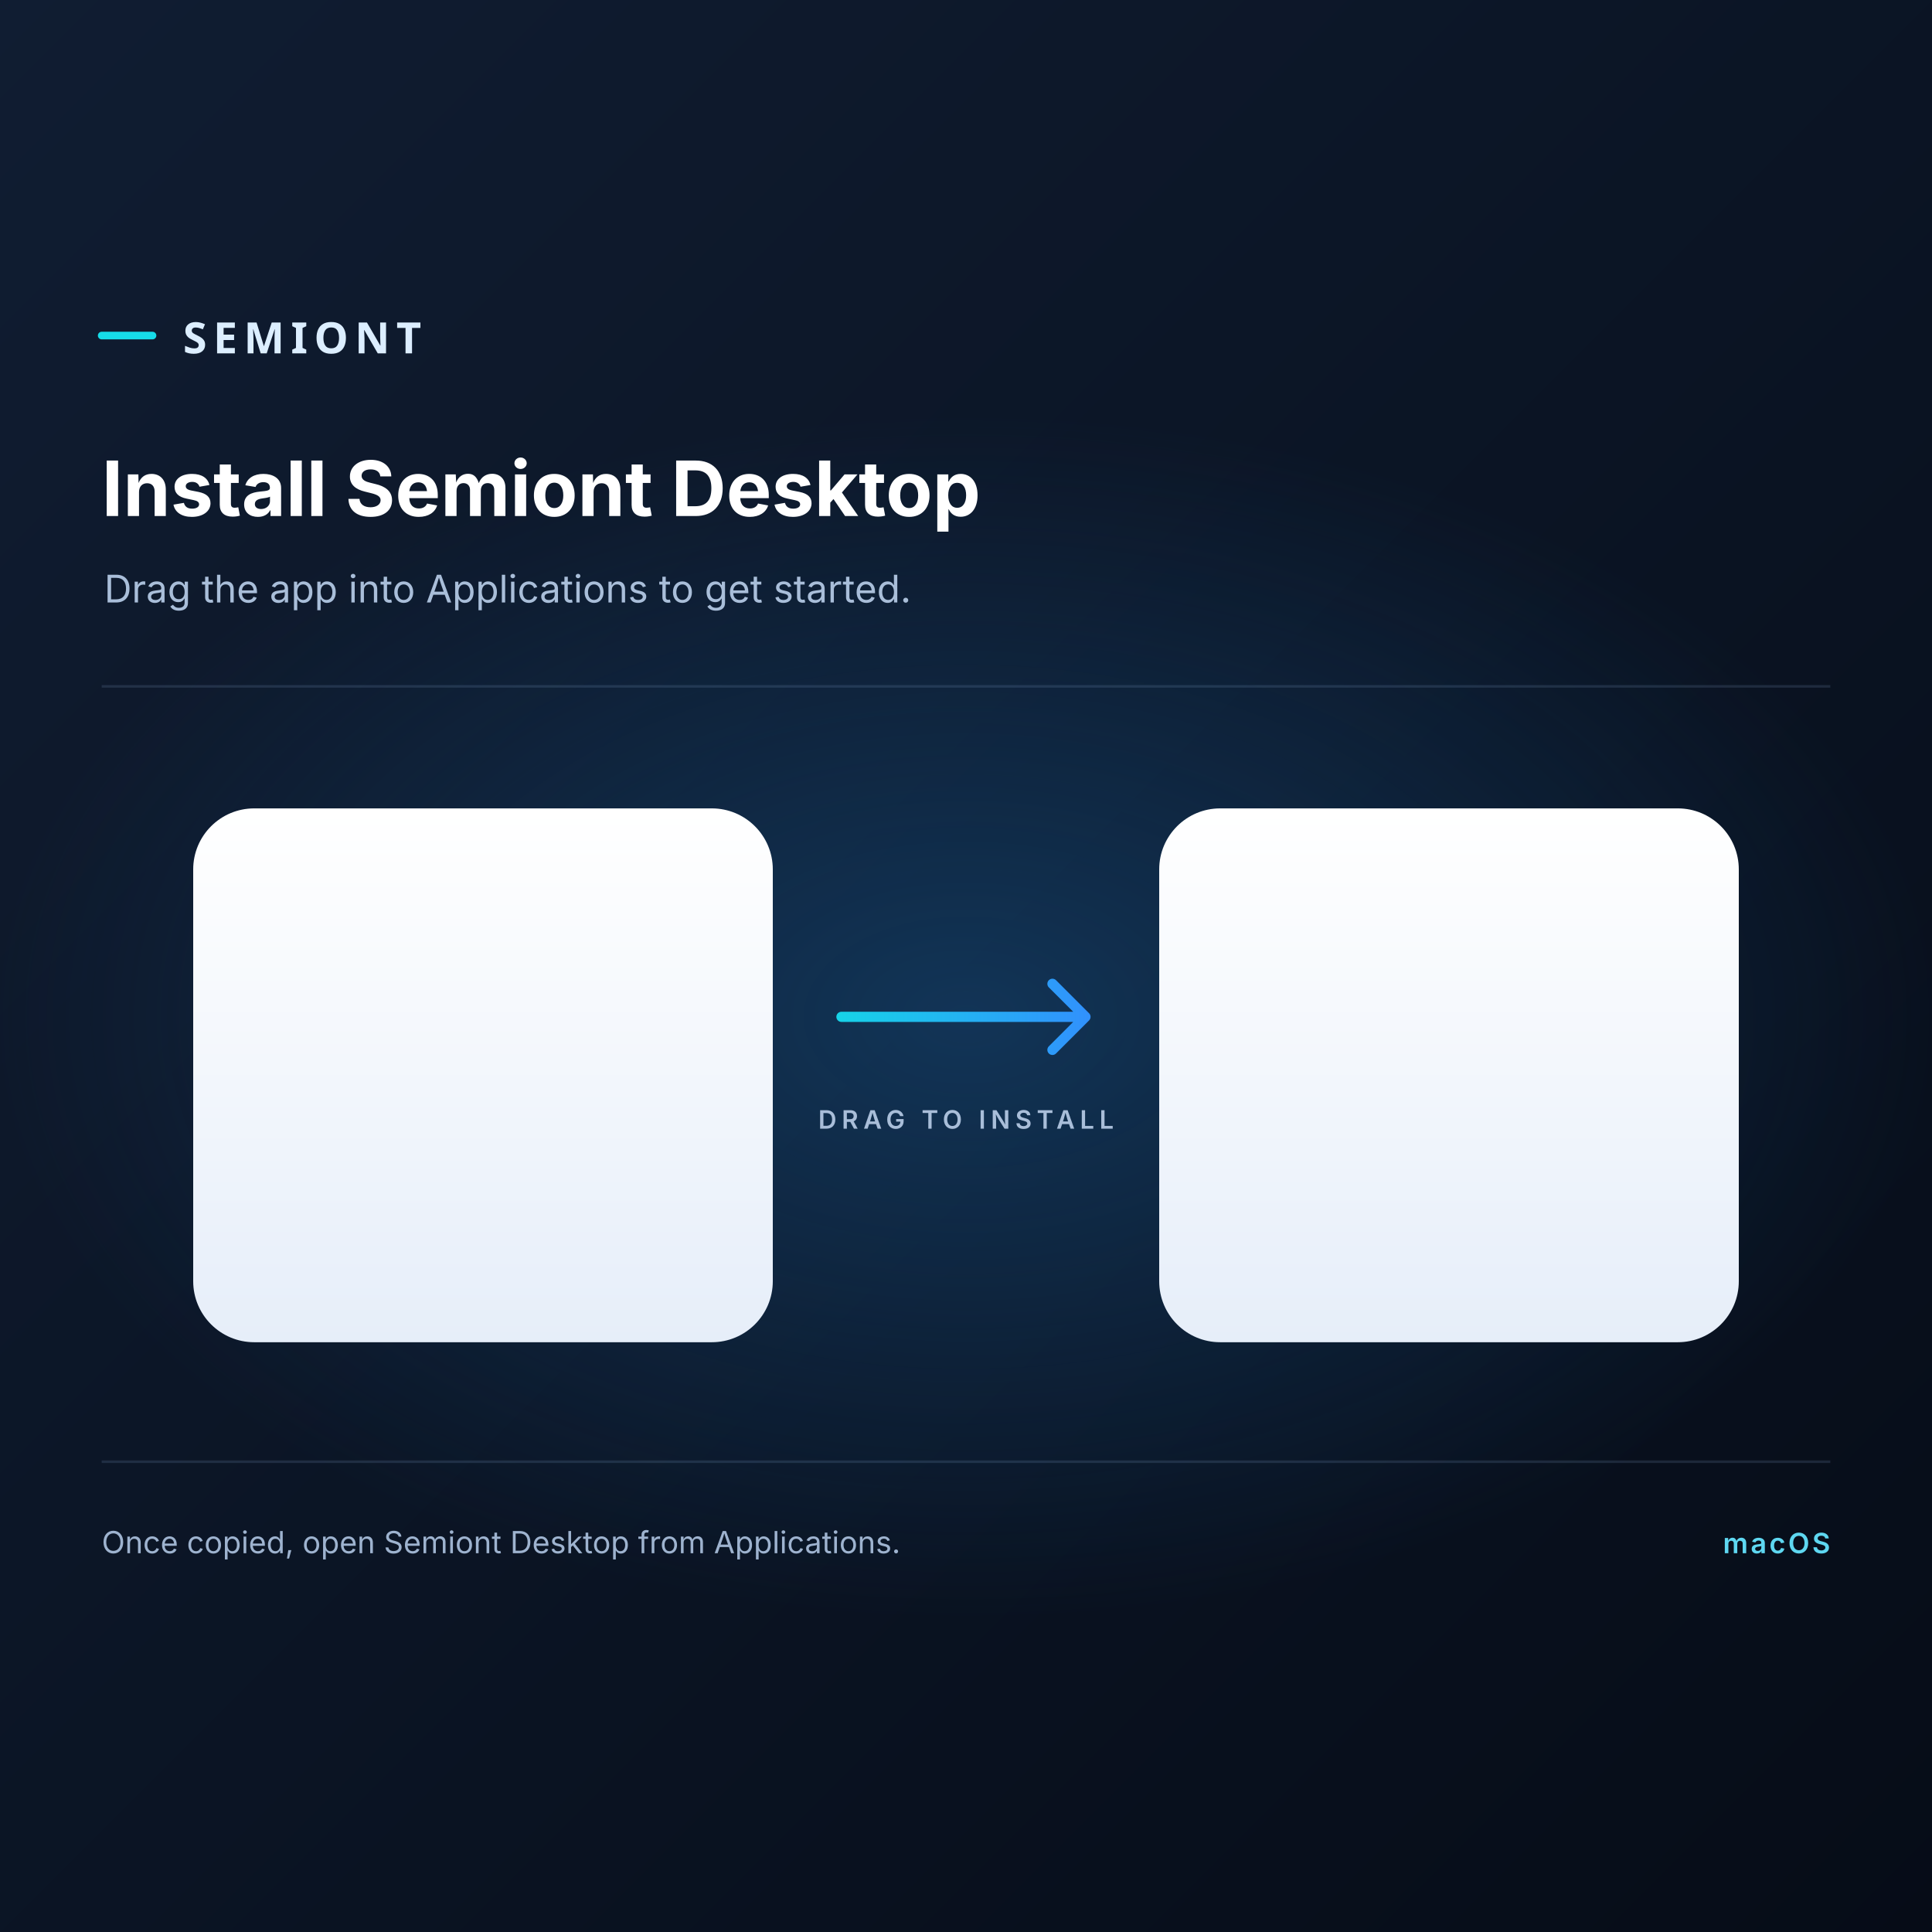
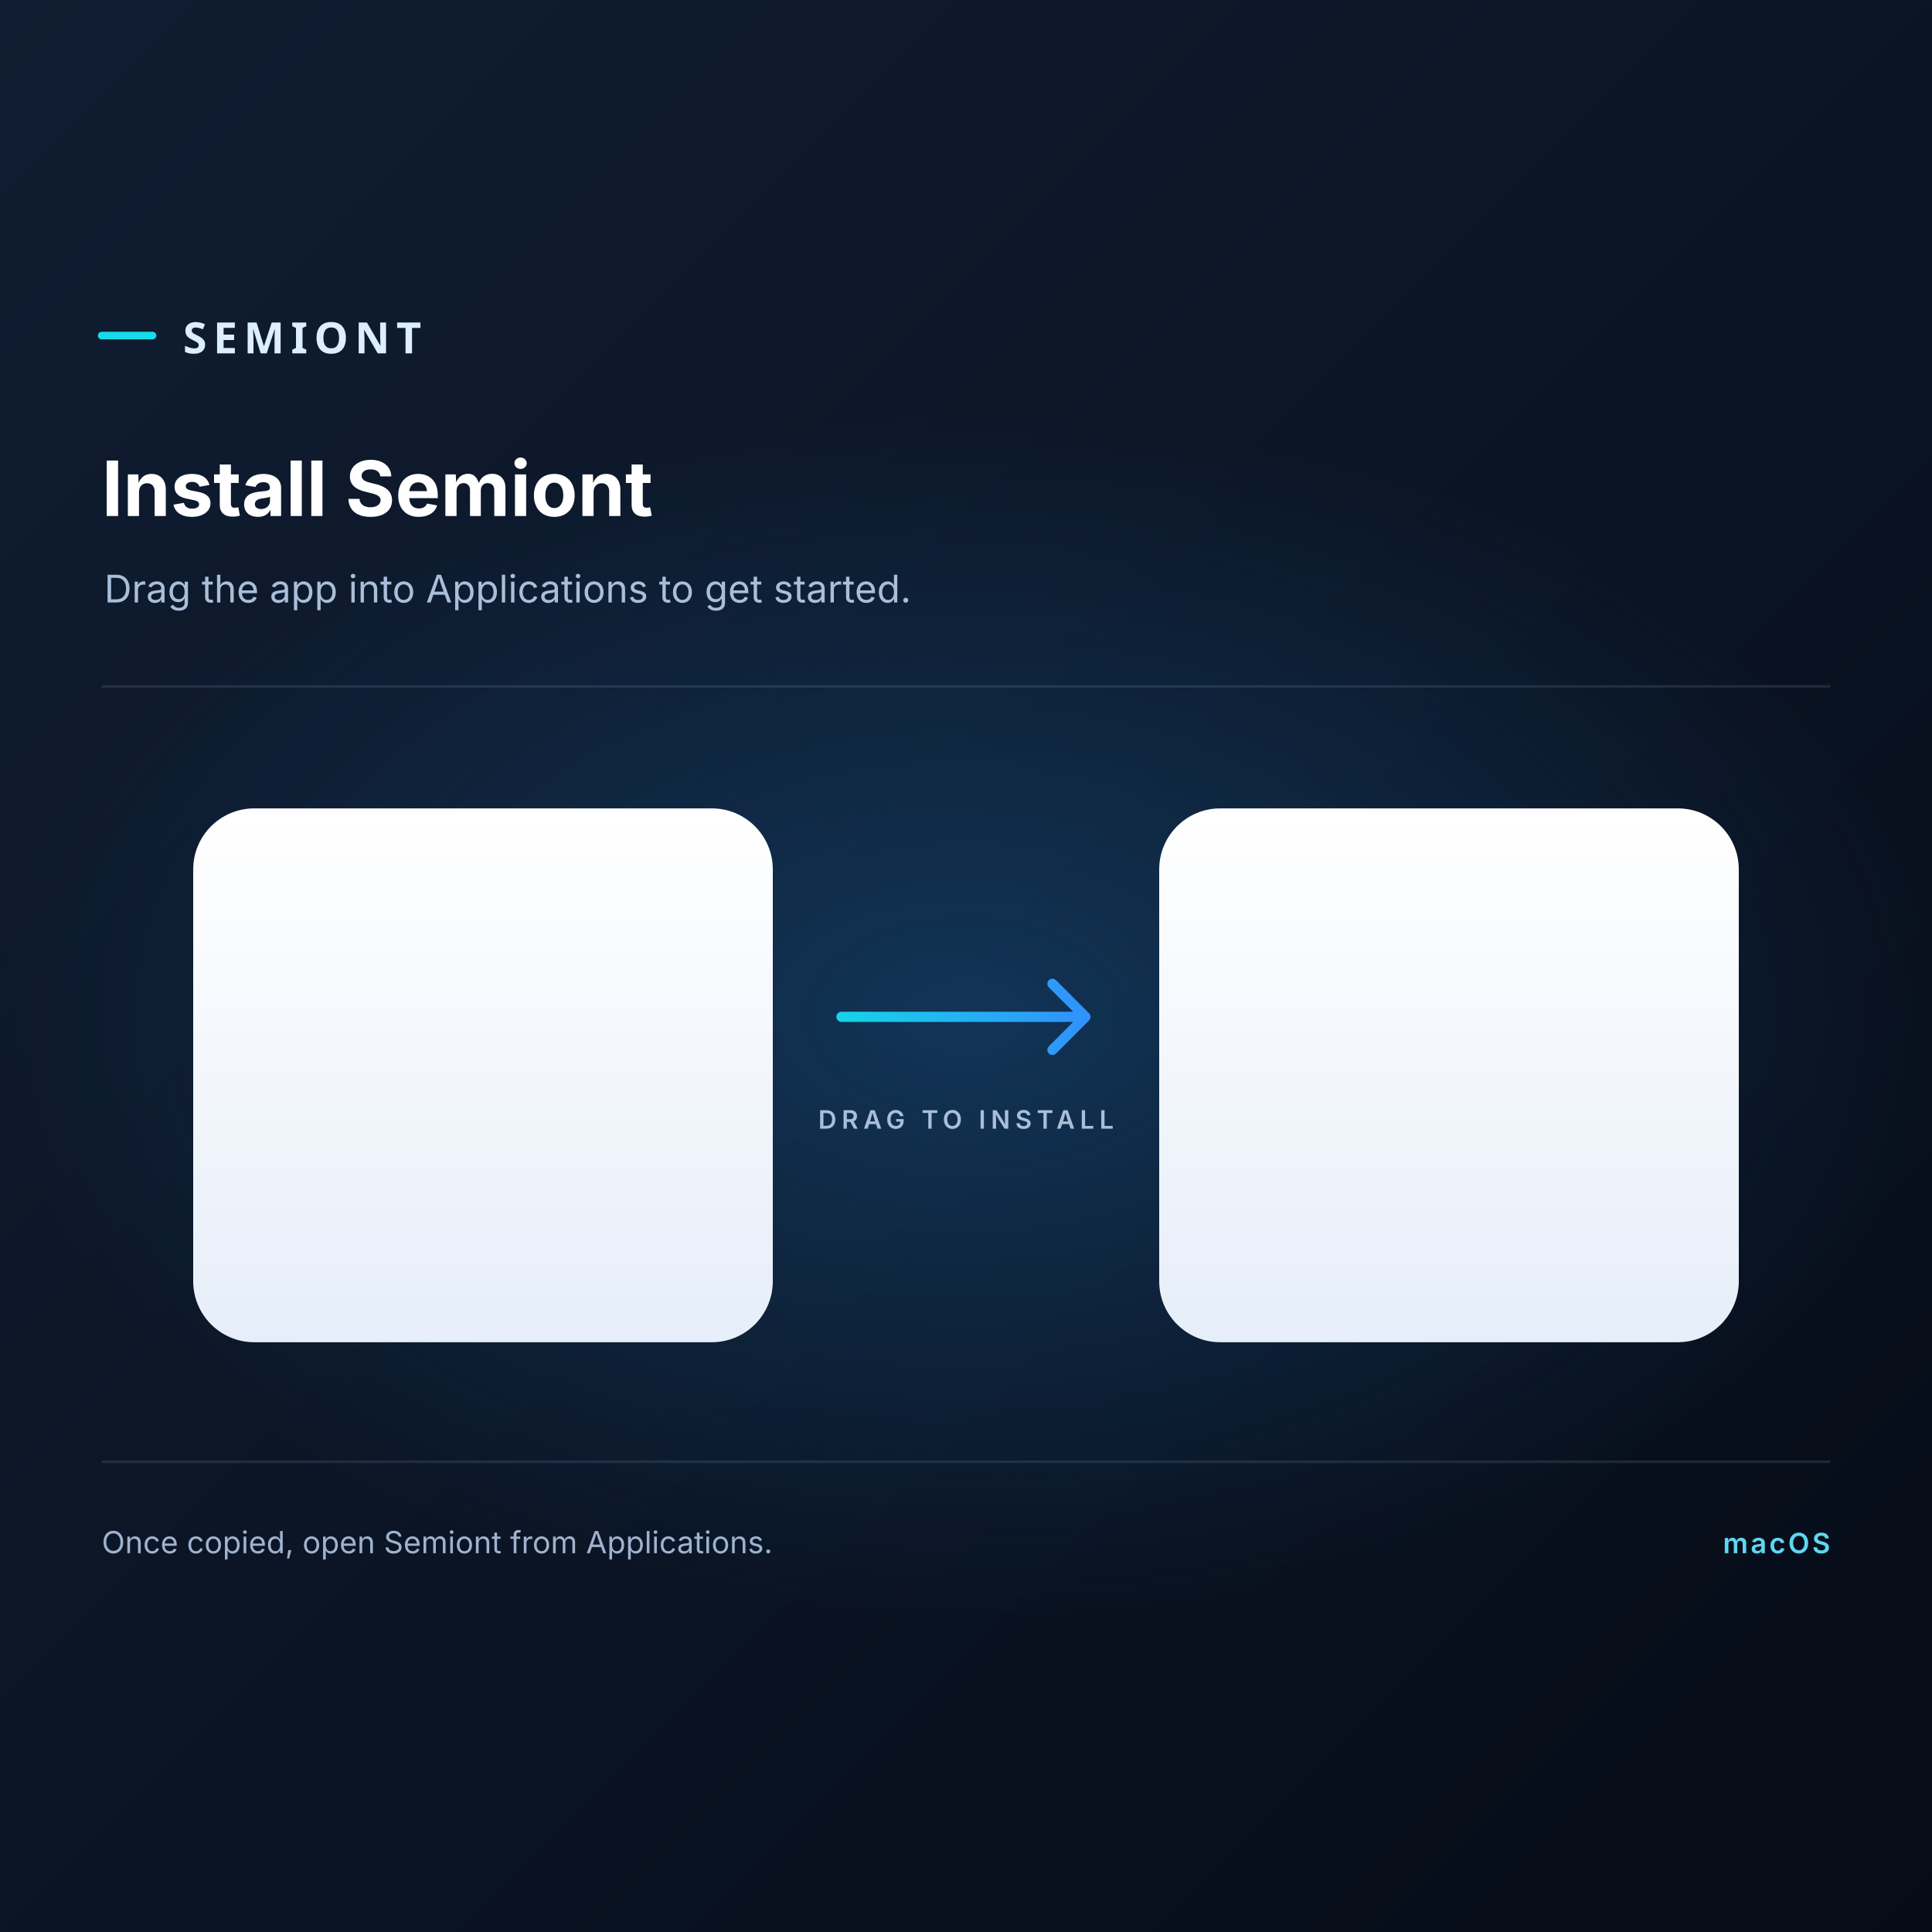
<svg xmlns="http://www.w3.org/2000/svg" width="760" height="760" viewBox="0 0 760 760">
  <defs>
    <style>
      @font-face {
        font-family: Orbitron;
        src: url("Orbitron[wght].ttf") format("truetype");
        font-weight: 400 900;
      }
    </style>
    <linearGradient id="background" x1="0" y1="0" x2="1" y2="1">
      <stop stop-color="#101d32" />
      <stop offset="1" stop-color="#060c17" />
    </linearGradient>
    <linearGradient id="accent" gradientUnits="userSpaceOnUse" x1="320" y1="0" x2="440" y2="0">
      <stop stop-color="#14d9e6" />
      <stop offset="1" stop-color="#3489ff" />
    </linearGradient>
    <linearGradient id="card" x1="0" y1="0" x2="0" y2="1">
      <stop stop-color="#ffffff" />
      <stop offset="1" stop-color="#e6eef9" />
    </linearGradient>
    <radialGradient id="glow">
      <stop stop-color="#164a79" stop-opacity=".6" />
      <stop offset="1" stop-color="#164a79" stop-opacity="0" />
    </radialGradient>
  </defs>
  <rect width="760" height="760" fill="url(#background)" />
  <g transform="translate(0 100)">
    <ellipse cx="380" cy="300" rx="380" ry="240" fill="url(#glow)" />
    <path d="M40 32H60" stroke="#16dce9" stroke-width="3" stroke-linecap="round" />
    <text x="72" y="39" fill="#dceeff" font-family="Orbitron, sans-serif" font-size="17" font-weight="700" letter-spacing="2.5">SEMIONT</text>
-     <text x="40" y="103" fill="#ffffff" font-family="-apple-system, BlinkMacSystemFont, sans-serif" font-size="30" font-weight="650">Install Semiont Desktop</text>
+     <text x="40" y="103" fill="#ffffff" font-family="-apple-system, BlinkMacSystemFont, sans-serif" font-size="30" font-weight="650">Install Semiont</text>
    <text x="41" y="137" fill="#a9bed9" font-family="-apple-system, BlinkMacSystemFont, sans-serif" font-size="15">Drag the app into Applications to get started.</text>
    <path d="M40 170H720" stroke="#accfff" stroke-opacity=".13" />
    <rect x="76" y="218" width="228" height="210" rx="24" fill="url(#card)" />
    <rect x="456" y="218" width="228" height="210" rx="24" fill="url(#card)" />
    <path d="M331 300H427M414 287L427 300L414 313" fill="none" stroke="url(#accent)" stroke-width="4" stroke-linecap="round" stroke-linejoin="round" />
    <text x="380" y="344" text-anchor="middle" fill="#a9bed9" font-family="-apple-system, BlinkMacSystemFont, sans-serif" font-size="10" font-weight="600" letter-spacing="2">DRAG TO INSTALL</text>
    <path d="M40 475H720" stroke="#accfff" stroke-opacity=".13" />
-     <text x="40" y="511" fill="#9eb3cf" font-family="-apple-system, BlinkMacSystemFont, sans-serif" font-size="12">Once copied, open Semiont Desktop from Applications.</text>
+     <text x="40" y="511" fill="#9eb3cf" font-family="-apple-system, BlinkMacSystemFont, sans-serif" font-size="12">Once copied, open Semiont from Applications.</text>
    <text x="720" y="511" text-anchor="end" fill="#5ed7f1" font-family="-apple-system, BlinkMacSystemFont, sans-serif" font-size="11" font-weight="600" letter-spacing="1">macOS</text>
  </g>
</svg>
